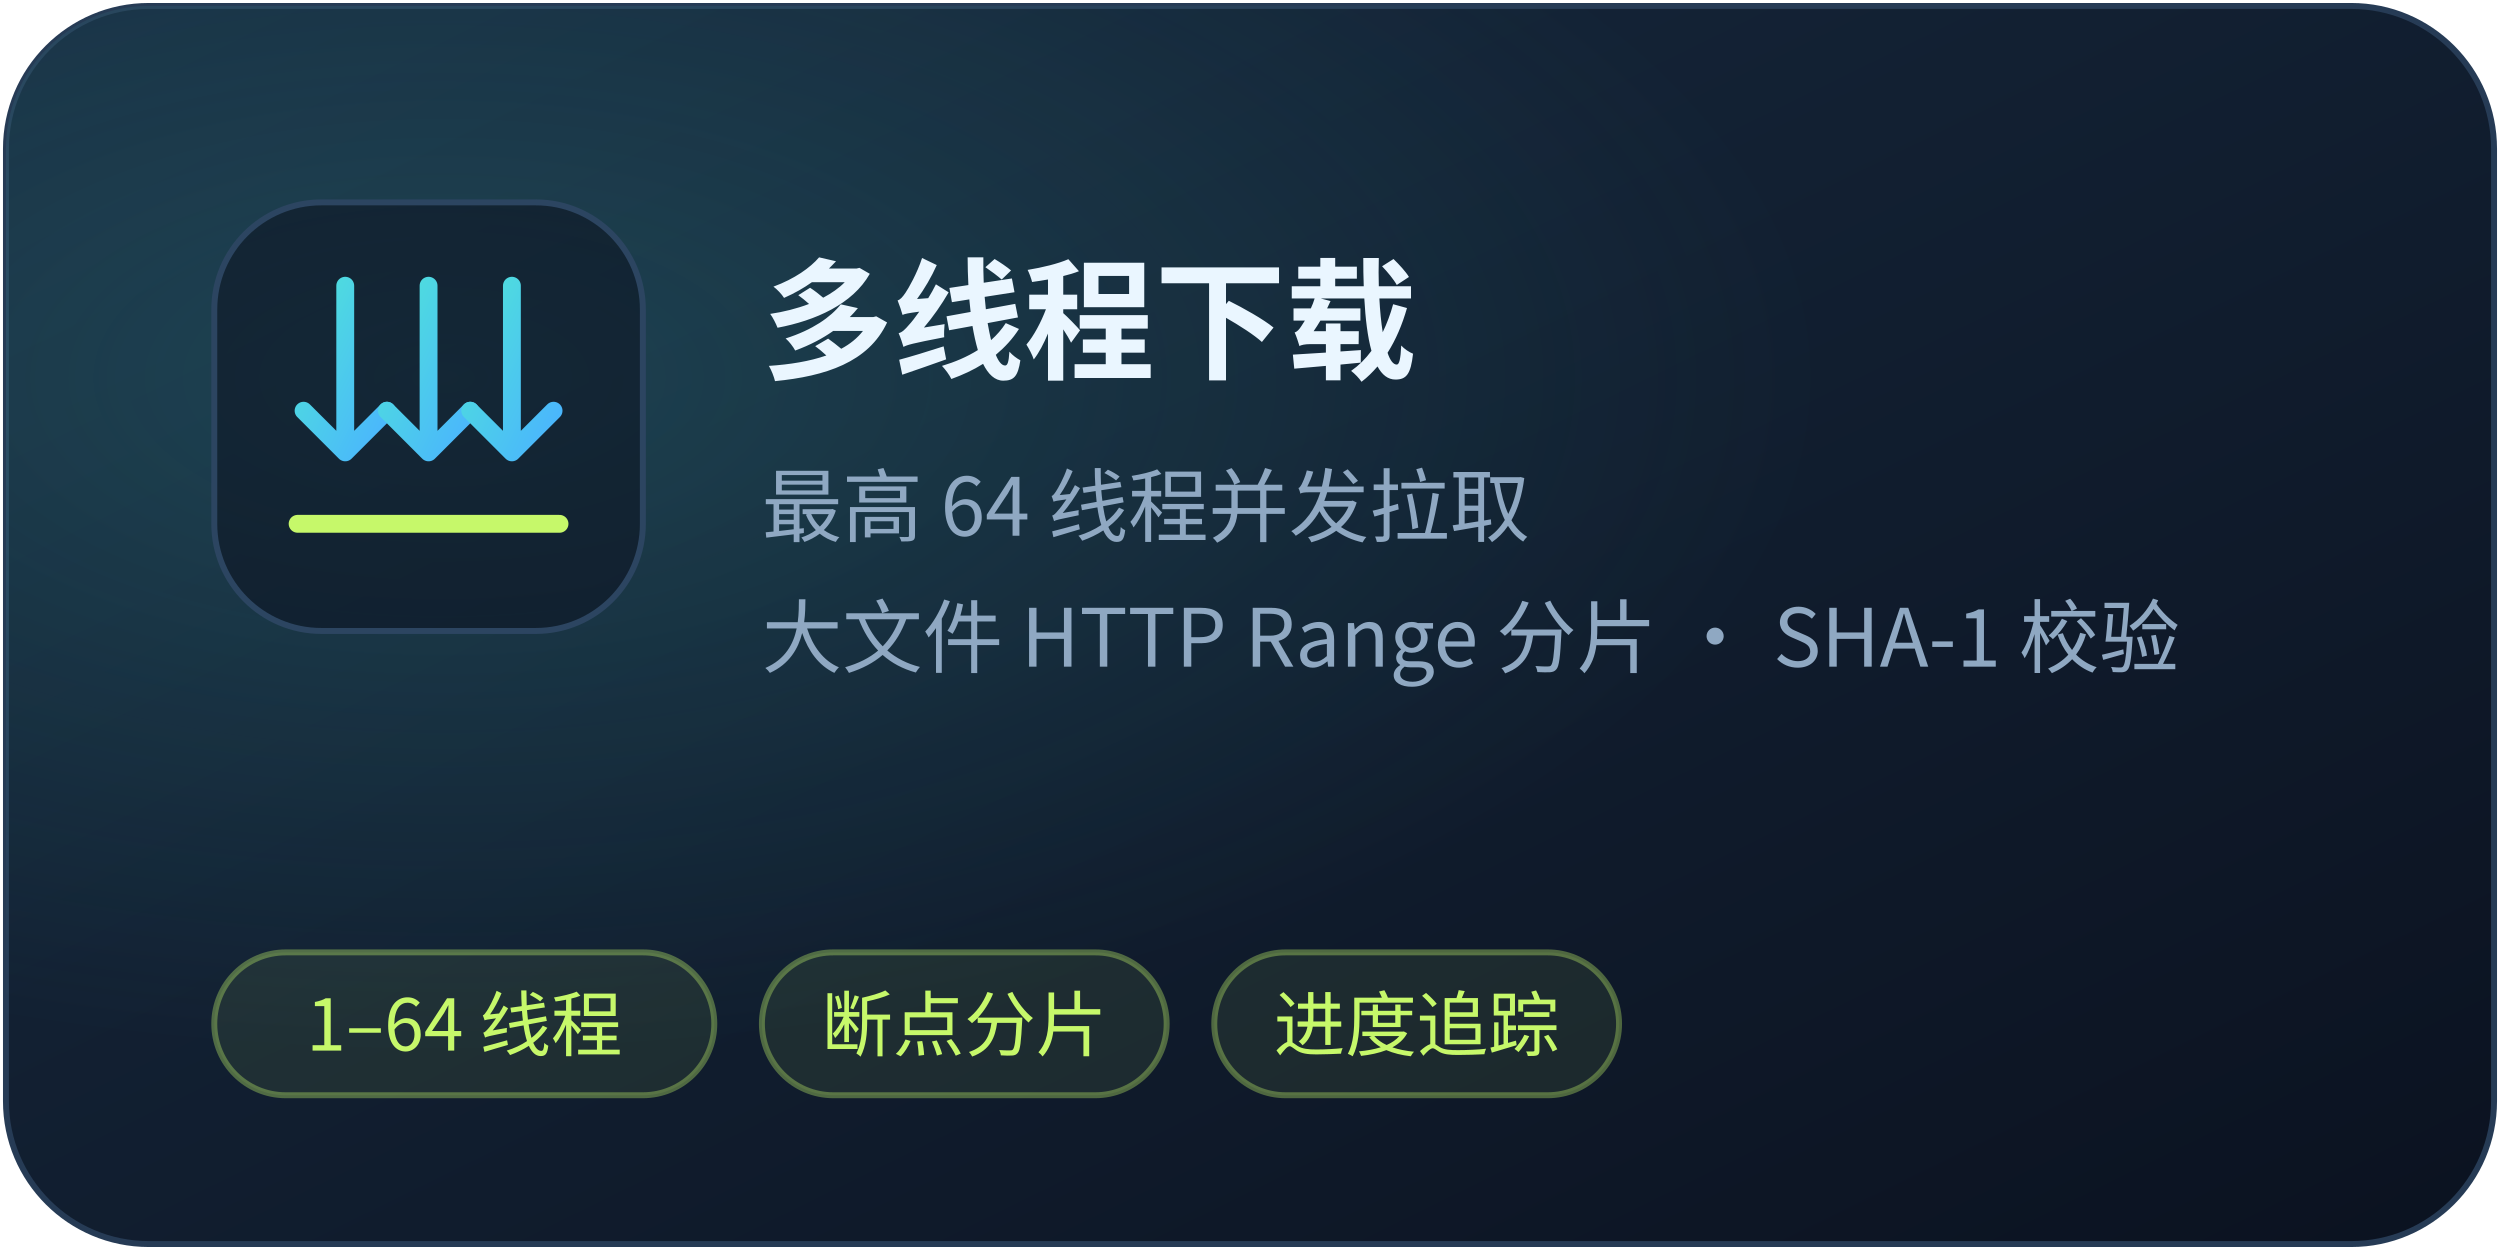
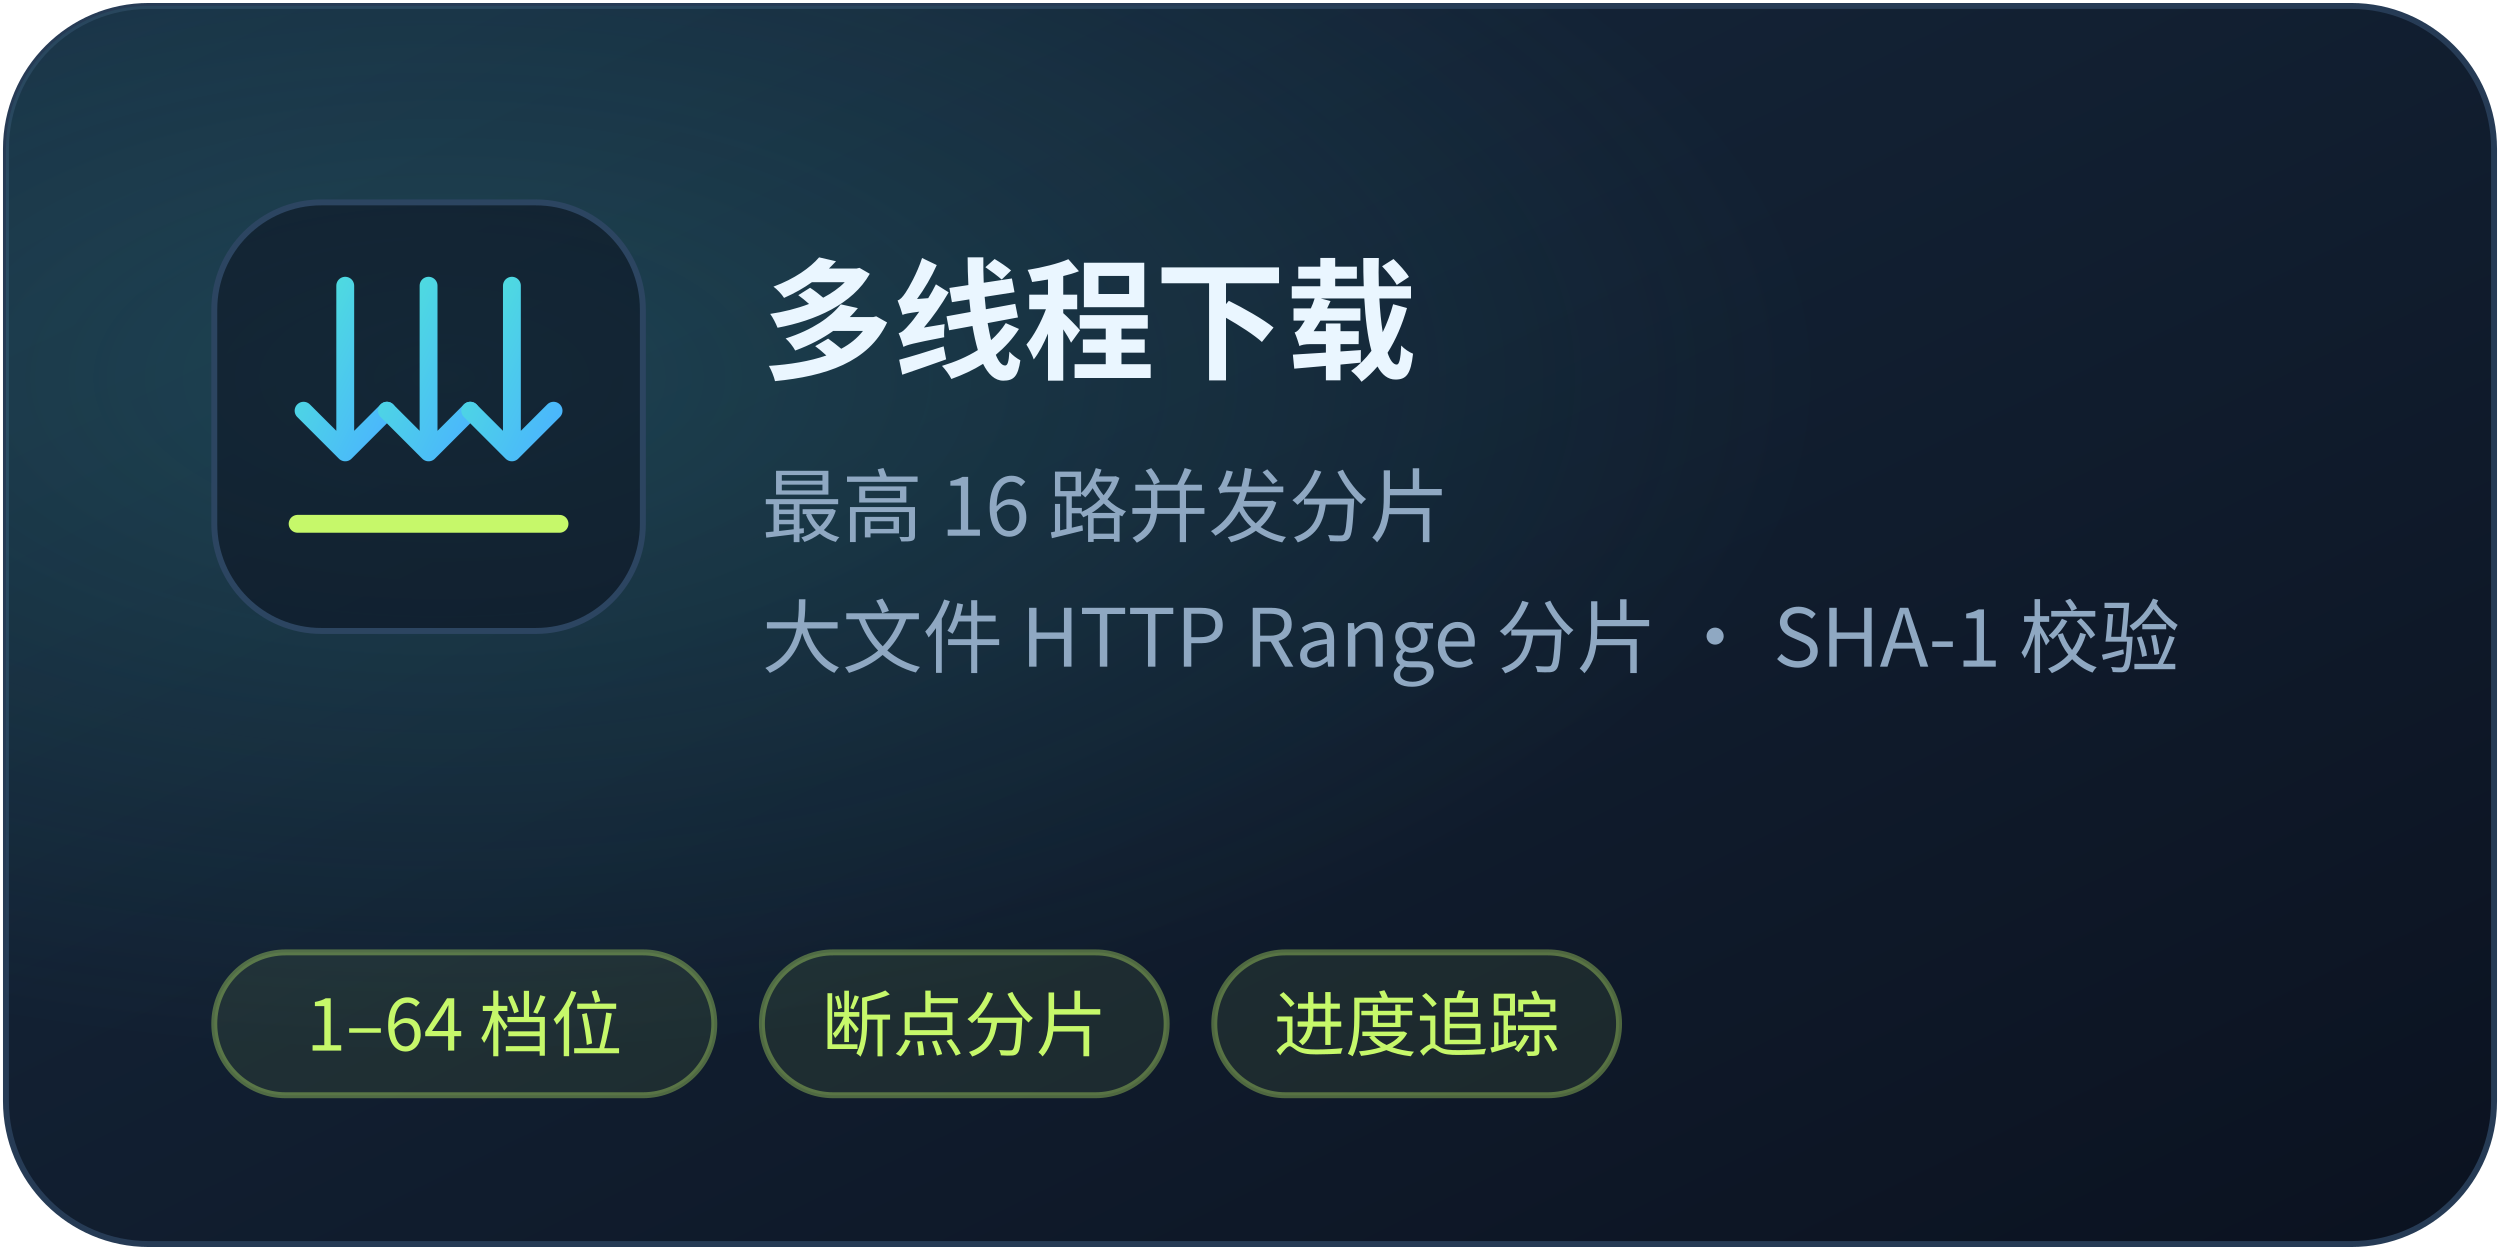
<svg xmlns="http://www.w3.org/2000/svg" width="420" height="210" viewBox="0 0 420 210" font-family="'Segoe UI','PingFang SC','Microsoft YaHei','Noto Sans CJK SC',sans-serif">
  <defs>
    <linearGradient id="bg" x1="0" y1="0" x2="1" y2="1">
      <stop offset="0" stop-color="#172a3f" />
      <stop offset="1" stop-color="#0b1220" />
    </linearGradient>
    <linearGradient id="ln" x1="0" y1="0" x2="1" y2="1">
      <stop offset="0" stop-color="#4fe3d9" />
      <stop offset="1" stop-color="#4ab3ff" />
    </linearGradient>
    <radialGradient id="glow" cx="0.18" cy="0.3" r="0.55">
      <stop offset="0" stop-color="#4fe3d9" stop-opacity="0.16" />
      <stop offset="1" stop-color="#4fe3d9" stop-opacity="0" />
    </radialGradient>
  </defs>
  <rect x="1" y="1" width="418" height="208" rx="24" fill="url(#bg)" stroke="#263b55" />
  <rect x="1" y="1" width="418" height="208" rx="24" fill="url(#glow)" />
  <g transform="translate(36 34)">
    <rect x="0" y="0" width="72" height="72" rx="18" fill="#0b1220" fill-opacity="0.55" stroke="#2c4561" />
    <g fill="none" stroke="url(#ln)" stroke-width="3" stroke-linecap="round" stroke-linejoin="round">
      <path d="M22 14 V42 M15 35 L22 42 L29 35" />
      <path d="M36 14 V42 M29 35 L36 42 L43 35" />
      <path d="M50 14 V42 M43 35 L50 42 L57 35" />
      <path d="M14 54 H58" stroke="#c6f86a" />
    </g>
  </g>
  <text x="128" y="62" font-size="22" font-weight="700" fill="#eaf6ff">多线程下载</text>
-   <text x="128" y="90" font-size="13.5" fill="#8fa8c2">最高 64 线程并发拉取</text>
+   <text x="128" y="90" font-size="13.5" fill="#8fa8c2">最高 16 路并发分片</text>
  <text x="128" y="112" font-size="13.5" fill="#8fa8c2">大文件 HTTP Range 分片 · SHA-1 校验</text>
  <rect x="36" y="160" width="84" height="24" rx="12" fill="#c6f86a" fill-opacity="0.08" stroke="#c6f86a" stroke-opacity="0.35" />
-   <text x="78" y="176.5" text-anchor="middle" font-size="12" fill="#c6f86a">1–64 线程</text>
+   <text x="78" y="176.5" text-anchor="middle" font-size="12" fill="#c6f86a">1–64 档位</text>
  <rect x="128" y="160" width="68" height="24" rx="12" fill="#c6f86a" fill-opacity="0.08" stroke="#c6f86a" stroke-opacity="0.35" />
  <text x="162" y="176.5" text-anchor="middle" font-size="12" fill="#c6f86a">断点分片</text>
  <rect x="204" y="160" width="68" height="24" rx="12" fill="#c6f86a" fill-opacity="0.08" stroke="#c6f86a" stroke-opacity="0.35" />
  <text x="238" y="176.5" text-anchor="middle" font-size="12" fill="#c6f86a">进度追踪</text>
</svg>
